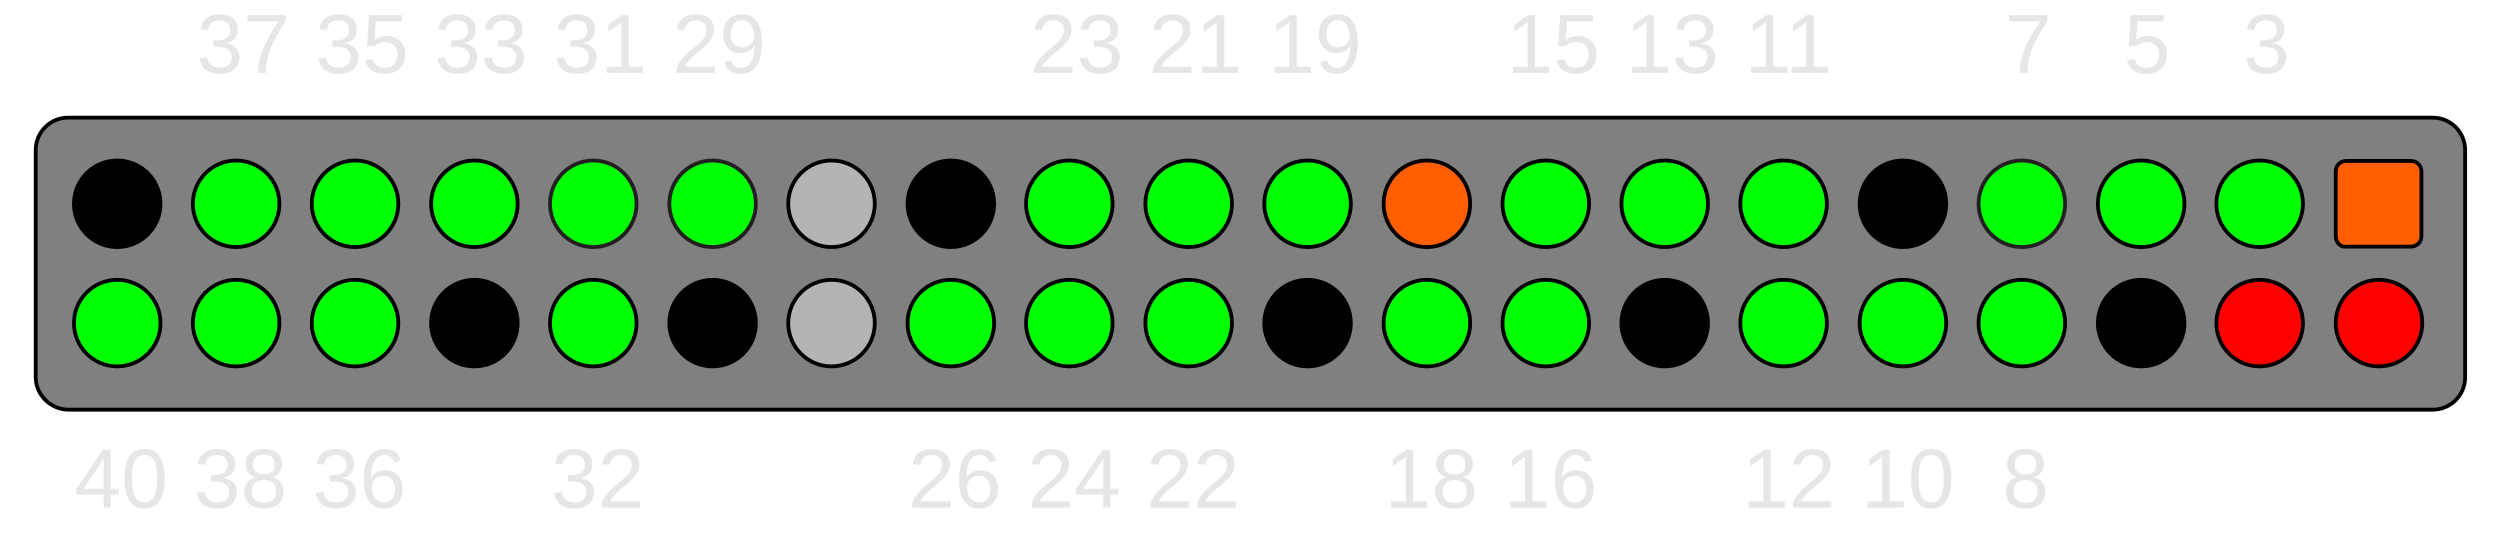
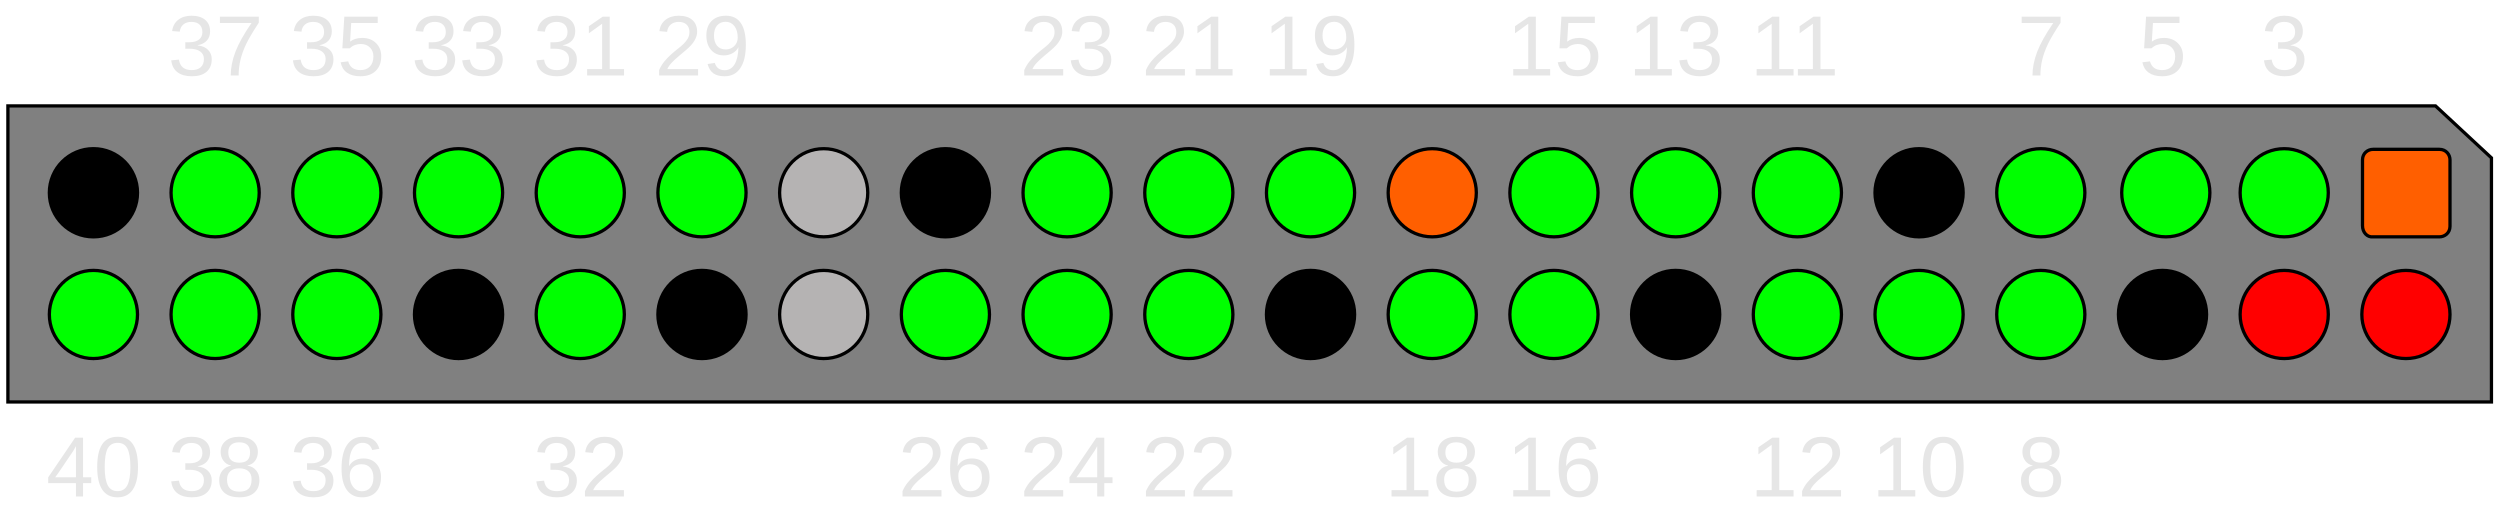
- <svg xmlns="http://www.w3.org/2000/svg" width="595px" height="128px" viewBox="0 0 595 128">
+ <svg xmlns="http://www.w3.org/2000/svg" width="380px" height="80px" viewBox="0 0 380 80">
  <style type="text/css">
- 	.st0{fill:#808080;stroke:#000000;stroke-width:0.909;stroke-miterlimit:10;}
- 	.st1{fill:#FF0000;stroke:#000000;stroke-width:0.909;stroke-miterlimit:10;}
- 	.st2{stroke:#000000;stroke-width:0.909;stroke-miterlimit:10;}
- 	.st3{fill:#00FF00;stroke:#000000;stroke-width:0.909;stroke-miterlimit:10;}
- 	.st4{fill:#B5B3B3;stroke:#000000;stroke-width:0.909;stroke-miterlimit:10;}
- 	.st5{fill:#00FF00;stroke:#231F20;stroke-width:0.909;stroke-miterlimit:10;}
- 	.st6{fill:#FF5F00;stroke:#000000;stroke-width:0.909;stroke-miterlimit:10;}
- 	.st7{font-family:Arial;fill:#E6E6E6;}
- 	.st8{font-size:20px;}
- 	.st9{letter-spacing:23;}
- 	.st10{letter-spacing:13;}
- 	.st11{letter-spacing:2;}
- 	.st12{letter-spacing:18;}
- 	.st13{letter-spacing:7;}
+ 	.st0,.st1,.st2,.st3,.st4,.st6{stroke:#000000;stroke-width:0.5;stroke-miterlimit:10;}
+ 	.st0{fill:#808080;}
+ 	.st1{fill:#FF0000;}
+ 	.st3{fill:#00FF00;}
+ 	.st4{fill:#B5B3B3;}
+ 	.st6{fill:#FF5F00;}
+ 	.st7{fill:#E6E6E6;font-family:'Arial';font-size:13px;}
+ 	.st10{letter-spacing:9;}
+ 	.st11{letter-spacing:7;}
+ 	.st12{letter-spacing:14;}
+ 	.st13{letter-spacing:11;}
+ 	.st14{letter-spacing:2;}
+ 	.st15{letter-spacing:4;}
</style>
-   <path class="st0" d="M8.5,89.8V35.7c0-4.3,3.5-7.7,7.7-7.7h562.8c4.3,0,7.7,3.5,7.7,7.7v54.1c0,4.3-3.5,7.7-7.7,7.7H16.3  C12.1,97.5,8.5,94,8.5,89.8z" />
-   <circle class="st1" cx="537.8" cy="76.9" r="10.3" />
-   <circle class="st2" cx="509.6" cy="76.9" r="10.3" />
-   <circle class="st3" cx="481.2" cy="76.9" r="10.3" />
-   <circle class="st3" cx="452.9" cy="76.9" r="10.3" />
-   <circle class="st3" cx="424.5" cy="76.9" r="10.3" />
-   <circle class="st2" cx="396.2" cy="76.9" r="10.3" />
-   <circle class="st3" cx="367.9" cy="76.9" r="10.3" />
-   <circle class="st3" cx="339.6" cy="76.9" r="10.3" />
-   <circle class="st2" cx="311.2" cy="76.9" r="10.3" />
-   <circle class="st3" cx="282.9" cy="76.9" r="10.3" />
-   <circle class="st3" cx="254.5" cy="76.9" r="10.3" />
-   <circle class="st3" cx="226.3" cy="76.9" r="10.3" />
-   <circle class="st4" cx="197.9" cy="76.9" r="10.3" />
-   <circle class="st2" cx="169.6" cy="76.9" r="10.3" />
-   <circle class="st3" cx="141.2" cy="76.9" r="10.3" />
-   <circle class="st2" cx="112.9" cy="76.9" r="10.3" />
-   <circle class="st3" cx="84.5" cy="76.9" r="10.3" />
-   <circle class="st3" cx="56.2" cy="76.9" r="10.3" />
-   <circle class="st3" cx="27.9" cy="76.9" r="10.3" />
-   <circle class="st3" cx="537.8" cy="48.5" r="10.3" />
-   <circle class="st3" cx="509.6" cy="48.5" r="10.3" />
-   <circle class="st5" cx="481.2" cy="48.5" r="10.3" />
-   <circle class="st2" cx="452.9" cy="48.5" r="10.3" />
-   <circle class="st3" cx="424.5" cy="48.5" r="10.3" />
-   <circle class="st3" cx="396.2" cy="48.5" r="10.3" />
-   <circle class="st3" cx="367.9" cy="48.5" r="10.3" />
-   <circle class="st6" cx="339.6" cy="48.5" r="10.3" />
-   <circle class="st3" cx="311.2" cy="48.5" r="10.3" />
-   <circle class="st3" cx="282.9" cy="48.5" r="10.3" />
-   <circle class="st3" cx="254.5" cy="48.5" r="10.3" />
-   <circle class="st2" cx="226.3" cy="48.5" r="10.3" />
-   <circle class="st4" cx="197.9" cy="48.5" r="10.3" />
-   <circle class="st5" cx="169.6" cy="48.5" r="10.3" />
-   <circle class="st5" cx="141.2" cy="48.5" r="10.3" />
-   <circle class="st3" cx="112.9" cy="48.5" r="10.3" />
-   <circle class="st3" cx="84.5" cy="48.5" r="10.3" />
-   <circle class="st3" cx="56.2" cy="48.5" r="10.3" />
-   <circle class="st2" cx="27.9" cy="48.5" r="10.3" />
-   <path class="st6" d="M555.9,56.2V40.8c0-1.5,1.2-2.5,2.5-2.5h15.4c1.5,0,2.5,1.2,2.5,2.5v15.4c0,1.5-1.2,2.5-2.5,2.5h-15.4  C557.1,58.9,555.9,57.7,555.9,56.2z" />
-   <circle class="st1" cx="566.2" cy="76.9" r="10.3" />
-   <text transform="matrix(1 0 0 1 0.4388 17.3645)">
-     <tspan x="0" y="0" class="st7 st8 st9">	</tspan>
-     <tspan x="28.3" y="0" class="st7 st8 st10">	</tspan>
-     <tspan x="46.3" y="0" class="st7 st8">37</tspan>
-     <tspan x="67.1" y="0" class="st7 st8 st11">	</tspan>
-     <tspan x="74.6" y="0" class="st7 st8">35</tspan>
-     <tspan x="95.5" y="0" class="st7 st8 st11">	</tspan>
-     <tspan x="102.9" y="0" class="st7 st8">33</tspan>
-     <tspan x="123.8" y="0" class="st7 st8 st11">	</tspan>
-     <tspan x="131.3" y="0" class="st7 st8">31</tspan>
-     <tspan x="152.2" y="0" class="st7 st8 st11">	</tspan>
-     <tspan x="159.6" y="0" class="st7 st8">29</tspan>
-     <tspan x="180.5" y="0" class="st7 st8 st10">	</tspan>
-     <tspan x="198.4" y="0" class="st7 st8 st9">	</tspan>
-     <tspan x="226.8" y="0" class="st7 st8 st10">	</tspan>
-     <tspan x="244.7" y="0" class="st7 st8">23</tspan>
-     <tspan x="265.6" y="0" class="st7 st8 st11">	</tspan>
-     <tspan x="273" y="0" class="st7 st8">21</tspan>
-     <tspan x="293.9" y="0" class="st7 st8 st11">	</tspan>
-     <tspan x="301.4" y="0" class="st7 st8">19</tspan>
-     <tspan x="322.3" y="0" class="st7 st8 st10">		</tspan>
-     <tspan x="358.1" y="0" class="st7 st8">15</tspan>
-     <tspan x="378.9" y="0" class="st7 st8 st11">	</tspan>
-     <tspan x="386.4" y="0" class="st7 st8">13</tspan>
-     <tspan x="407.3" y="0" class="st7 st8 st11">	</tspan>
-     <tspan x="414.8" y="0" class="st7 st8">11</tspan>
-     <tspan x="435.6" y="0" class="st7 st8 st10">	</tspan>
-     <tspan x="453.5" y="0" class="st7 st8 st12">	</tspan>
-     <tspan x="476.7" y="0" class="st7 st8">7</tspan>
-     <tspan x="487.1" y="0" class="st7 st8 st10">	</tspan>
-     <tspan x="505" y="0" class="st7 st8">5</tspan>
-     <tspan x="515.5" y="0" class="st7 st8 st10">	</tspan>
-     <tspan x="533.4" y="0" class="st7 st8">3</tspan>
+   <path class="st0" d="M378.7,24c0,12.9,0,24.2,0,37.1H1.2v-45c123.5,0,245.5,0,369,0L378.7,24z" />
+   <g>
+     <circle class="st1" cx="347.2" cy="47.8" r="6.7" />
+     <circle class="st2" cx="328.7" cy="47.8" r="6.7" />
+     <circle class="st3" cx="310.2" cy="47.8" r="6.7" />
+     <circle class="st3" cx="291.7" cy="47.8" r="6.7" />
+     <circle class="st3" cx="273.2" cy="47.8" r="6.7" />
+     <circle class="st2" cx="254.7" cy="47.8" r="6.7" />
+     <circle class="st3" cx="236.2" cy="47.8" r="6.7" />
+     <circle class="st3" cx="217.7" cy="47.8" r="6.7" />
+     <circle class="st2" cx="199.2" cy="47.8" r="6.7" />
+     <circle class="st3" cx="180.7" cy="47.8" r="6.7" />
+     <circle class="st3" cx="162.2" cy="47.8" r="6.7" />
+     <circle class="st3" cx="143.7" cy="47.8" r="6.7" />
+     <circle class="st4" cx="125.2" cy="47.8" r="6.7" />
+     <circle class="st2" cx="106.7" cy="47.8" r="6.7" />
+     <circle class="st3" cx="88.2" cy="47.8" r="6.7" />
+     <circle class="st2" cx="69.7" cy="47.8" r="6.7" />
+     <circle class="st3" cx="51.2" cy="47.8" r="6.7" />
+     <circle class="st3" cx="32.7" cy="47.8" r="6.7" />
+     <circle class="st3" cx="14.2" cy="47.8" r="6.7" />
+     <circle class="st3" cx="347.2" cy="29.3" r="6.7" />
+     <circle class="st3" cx="329.2" cy="29.3" r="6.7" />
+     <circle class="st3" cx="310.2" cy="29.3" r="6.7" />
+     <circle class="st2" cx="291.7" cy="29.3" r="6.7" />
+     <circle class="st3" cx="273.2" cy="29.3" r="6.7" />
+     <circle class="st3" cx="254.7" cy="29.3" r="6.7" />
+     <circle class="st3" cx="236.2" cy="29.3" r="6.7" />
+     <circle class="st6" cx="217.7" cy="29.3" r="6.7" />
+     <circle class="st3" cx="199.2" cy="29.3" r="6.7" />
+     <circle class="st3" cx="180.7" cy="29.3" r="6.7" />
+     <circle class="st3" cx="162.2" cy="29.3" r="6.7" />
+     <circle class="st2" cx="143.7" cy="29.3" r="6.7" />
+     <circle class="st4" cx="125.2" cy="29.3" r="6.7" />
+     <circle class="st3" cx="106.7" cy="29.3" r="6.7" />
+     <circle class="st3" cx="88.2" cy="29.3" r="6.7" />
+     <circle class="st3" cx="69.7" cy="29.3" r="6.7" />
+     <circle class="st3" cx="51.2" cy="29.3" r="6.7" />
+     <circle class="st3" cx="32.7" cy="29.3" r="6.7" />
+     <circle class="st2" cx="14.2" cy="29.3" r="6.7" />
+     <path class="st6" d="M359.1,34.3V24.3c0-1,0.8-1.6,1.6-1.6h10.1c1,0,1.6,0.8,1.6,1.6v10.1c0,1-0.8,1.6-1.6,1.6h-10.1   C359.8,36.1,359.1,35.3,359.1,34.3z" />
+     <circle class="st1" cx="365.7" cy="47.8" r="6.7" />
+   </g>
+   <text transform="matrix(1 0 0 1 1.2269 11.4678)">
+     <tspan x="0" y="0" class="st7 st10">	</tspan>
+     <tspan x="13" y="0" class="st7 st11">	</tspan>
+     <tspan x="24.3" y="0" class="st7">37</tspan>
+     <tspan x="38.7" y="0" class="st7">	</tspan>
+     <tspan x="42.8" y="0" class="st7">35</tspan>
+     <tspan x="57.2" y="0" class="st7">	</tspan>
+     <tspan x="61.3" y="0" class="st7">33</tspan>
+     <tspan x="75.7" y="0" class="st7">	</tspan>
+     <tspan x="79.8" y="0" class="st7">31</tspan>
+     <tspan x="94.2" y="0" class="st7">	</tspan>
+     <tspan x="98.3" y="0" class="st7">29</tspan>
+     <tspan x="112.7" y="0" class="st7 st11">	</tspan>
+     <tspan x="124" y="0" class="st7 st12">	</tspan>
+     <tspan x="142.5" y="0" class="st7 st11">	</tspan>
+     <tspan x="153.8" y="0" class="st7">23</tspan>
+     <tspan x="168.2" y="0" class="st7">	</tspan>
+     <tspan x="172.3" y="0" class="st7">21</tspan>
+     <tspan x="186.7" y="0" class="st7">	</tspan>
+     <tspan x="190.8" y="0" class="st7">19</tspan>
+     <tspan x="205.2" y="0" class="st7 st11">		</tspan>
+     <tspan x="227.8" y="0" class="st7">15</tspan>
+     <tspan x="242.2" y="0" class="st7">	</tspan>
+     <tspan x="246.3" y="0" class="st7">13</tspan>
+     <tspan x="260.7" y="0" class="st7">	</tspan>
+     <tspan x="264.8" y="0" class="st7">11</tspan>
+     <tspan x="279.2" y="0" class="st7 st11">	</tspan>
+     <tspan x="290.5" y="0" class="st7 st13">	</tspan>
+     <tspan x="305.4" y="0" class="st7">7</tspan>
+     <tspan x="312.6" y="0" class="st7 st11">	</tspan>
+     <tspan x="323.9" y="0" class="st7">5</tspan>
+     <tspan x="331.1" y="0" class="st7 st11">	</tspan>
+     <tspan x="342.4" y="0" class="st7">3</tspan>
  </text>
-   <text transform="matrix(1 0 0 1 -0.1712 120.8188)">
-     <tspan x="0" y="0" class="st7 st8 st10">	</tspan>
-     <tspan x="17.9" y="0" class="st7 st8">40</tspan>
-     <tspan x="38.8" y="0" class="st7 st8 st11">	</tspan>
-     <tspan x="46.3" y="0" class="st7 st8">38</tspan>
-     <tspan x="67.1" y="0" class="st7 st8 st11">	</tspan>
-     <tspan x="74.6" y="0" class="st7 st8">36</tspan>
-     <tspan x="95.5" y="0" class="st7 st8 st10">		</tspan>
-     <tspan x="131.3" y="0" class="st7 st8">32</tspan>
-     <tspan x="152.2" y="0" class="st7 st8 st10">	</tspan>
-     <tspan x="170.1" y="0" class="st7 st8 st9">	</tspan>
-     <tspan x="198.4" y="0" class="st7 st8 st10">	</tspan>
-     <tspan x="216.3" y="0" class="st7 st8">26</tspan>
-     <tspan x="237.2" y="0" class="st7 st8 st11">	</tspan>
-     <tspan x="244.7" y="0" class="st7 st8">24</tspan>
-     <tspan x="265.6" y="0" class="st7 st8 st11">	</tspan>
-     <tspan x="273" y="0" class="st7 st8">22</tspan>
-     <tspan x="293.9" y="0" class="st7 st8 st10">		</tspan>
-     <tspan x="329.7" y="0" class="st7 st8">18</tspan>
-     <tspan x="350.6" y="0" class="st7 st8 st11">	</tspan>
-     <tspan x="358.1" y="0" class="st7 st8">16</tspan>
-     <tspan x="378.9" y="0" class="st7 st8 st10">		</tspan>
-     <tspan x="414.8" y="0" class="st7 st8">12</tspan>
-     <tspan x="435.6" y="0" class="st7 st8 st11">	</tspan>
-     <tspan x="443.1" y="0" class="st7 st8">10</tspan>
-     <tspan x="464" y="0" class="st7 st8 st13">	</tspan>
-     <tspan x="476.7" y="0" class="st7 st8">8</tspan>
-   </text>
+   <g>
+     <text transform="matrix(1 0 0 1 1.2268 75.4674)">
+       <tspan x="0" y="0" class="st7 st14">	</tspan>
+       <tspan x="5.8" y="0" class="st7">40</tspan>
+       <tspan x="20.2" y="0" class="st7">	</tspan>
+       <tspan x="24.3" y="0" class="st7">38</tspan>
+       <tspan x="38.7" y="0" class="st7">	</tspan>
+       <tspan x="42.8" y="0" class="st7">36</tspan>
+       <tspan x="57.2" y="0" class="st7 st11">		</tspan>
+       <tspan x="79.8" y="0" class="st7">32</tspan>
+       <tspan x="94.2" y="0" class="st7 st11">	</tspan>
+       <tspan x="105.5" y="0" class="st7 st12">	</tspan>
+       <tspan x="124" y="0" class="st7 st11">	</tspan>
+       <tspan x="135.3" y="0" class="st7">26</tspan>
+       <tspan x="149.7" y="0" class="st7">	</tspan>
+       <tspan x="153.8" y="0" class="st7">24</tspan>
+       <tspan x="168.2" y="0" class="st7">	</tspan>
+       <tspan x="172.3" y="0" class="st7">22</tspan>
+       <tspan x="186.7" y="0" class="st7 st11">		</tspan>
+       <tspan x="209.3" y="0" class="st7">18</tspan>
+       <tspan x="223.7" y="0" class="st7">	</tspan>
+       <tspan x="227.8" y="0" class="st7">16</tspan>
+       <tspan x="242.2" y="0" class="st7 st11">		</tspan>
+       <tspan x="264.8" y="0" class="st7">12</tspan>
+       <tspan x="279.2" y="0" class="st7">	</tspan>
+       <tspan x="283.3" y="0" class="st7">10</tspan>
+       <tspan x="297.7" y="0" class="st7 st15">	</tspan>
+       <tspan x="305.4" y="0" class="st7">8</tspan>
+     </text>
+   </g>
</svg>
